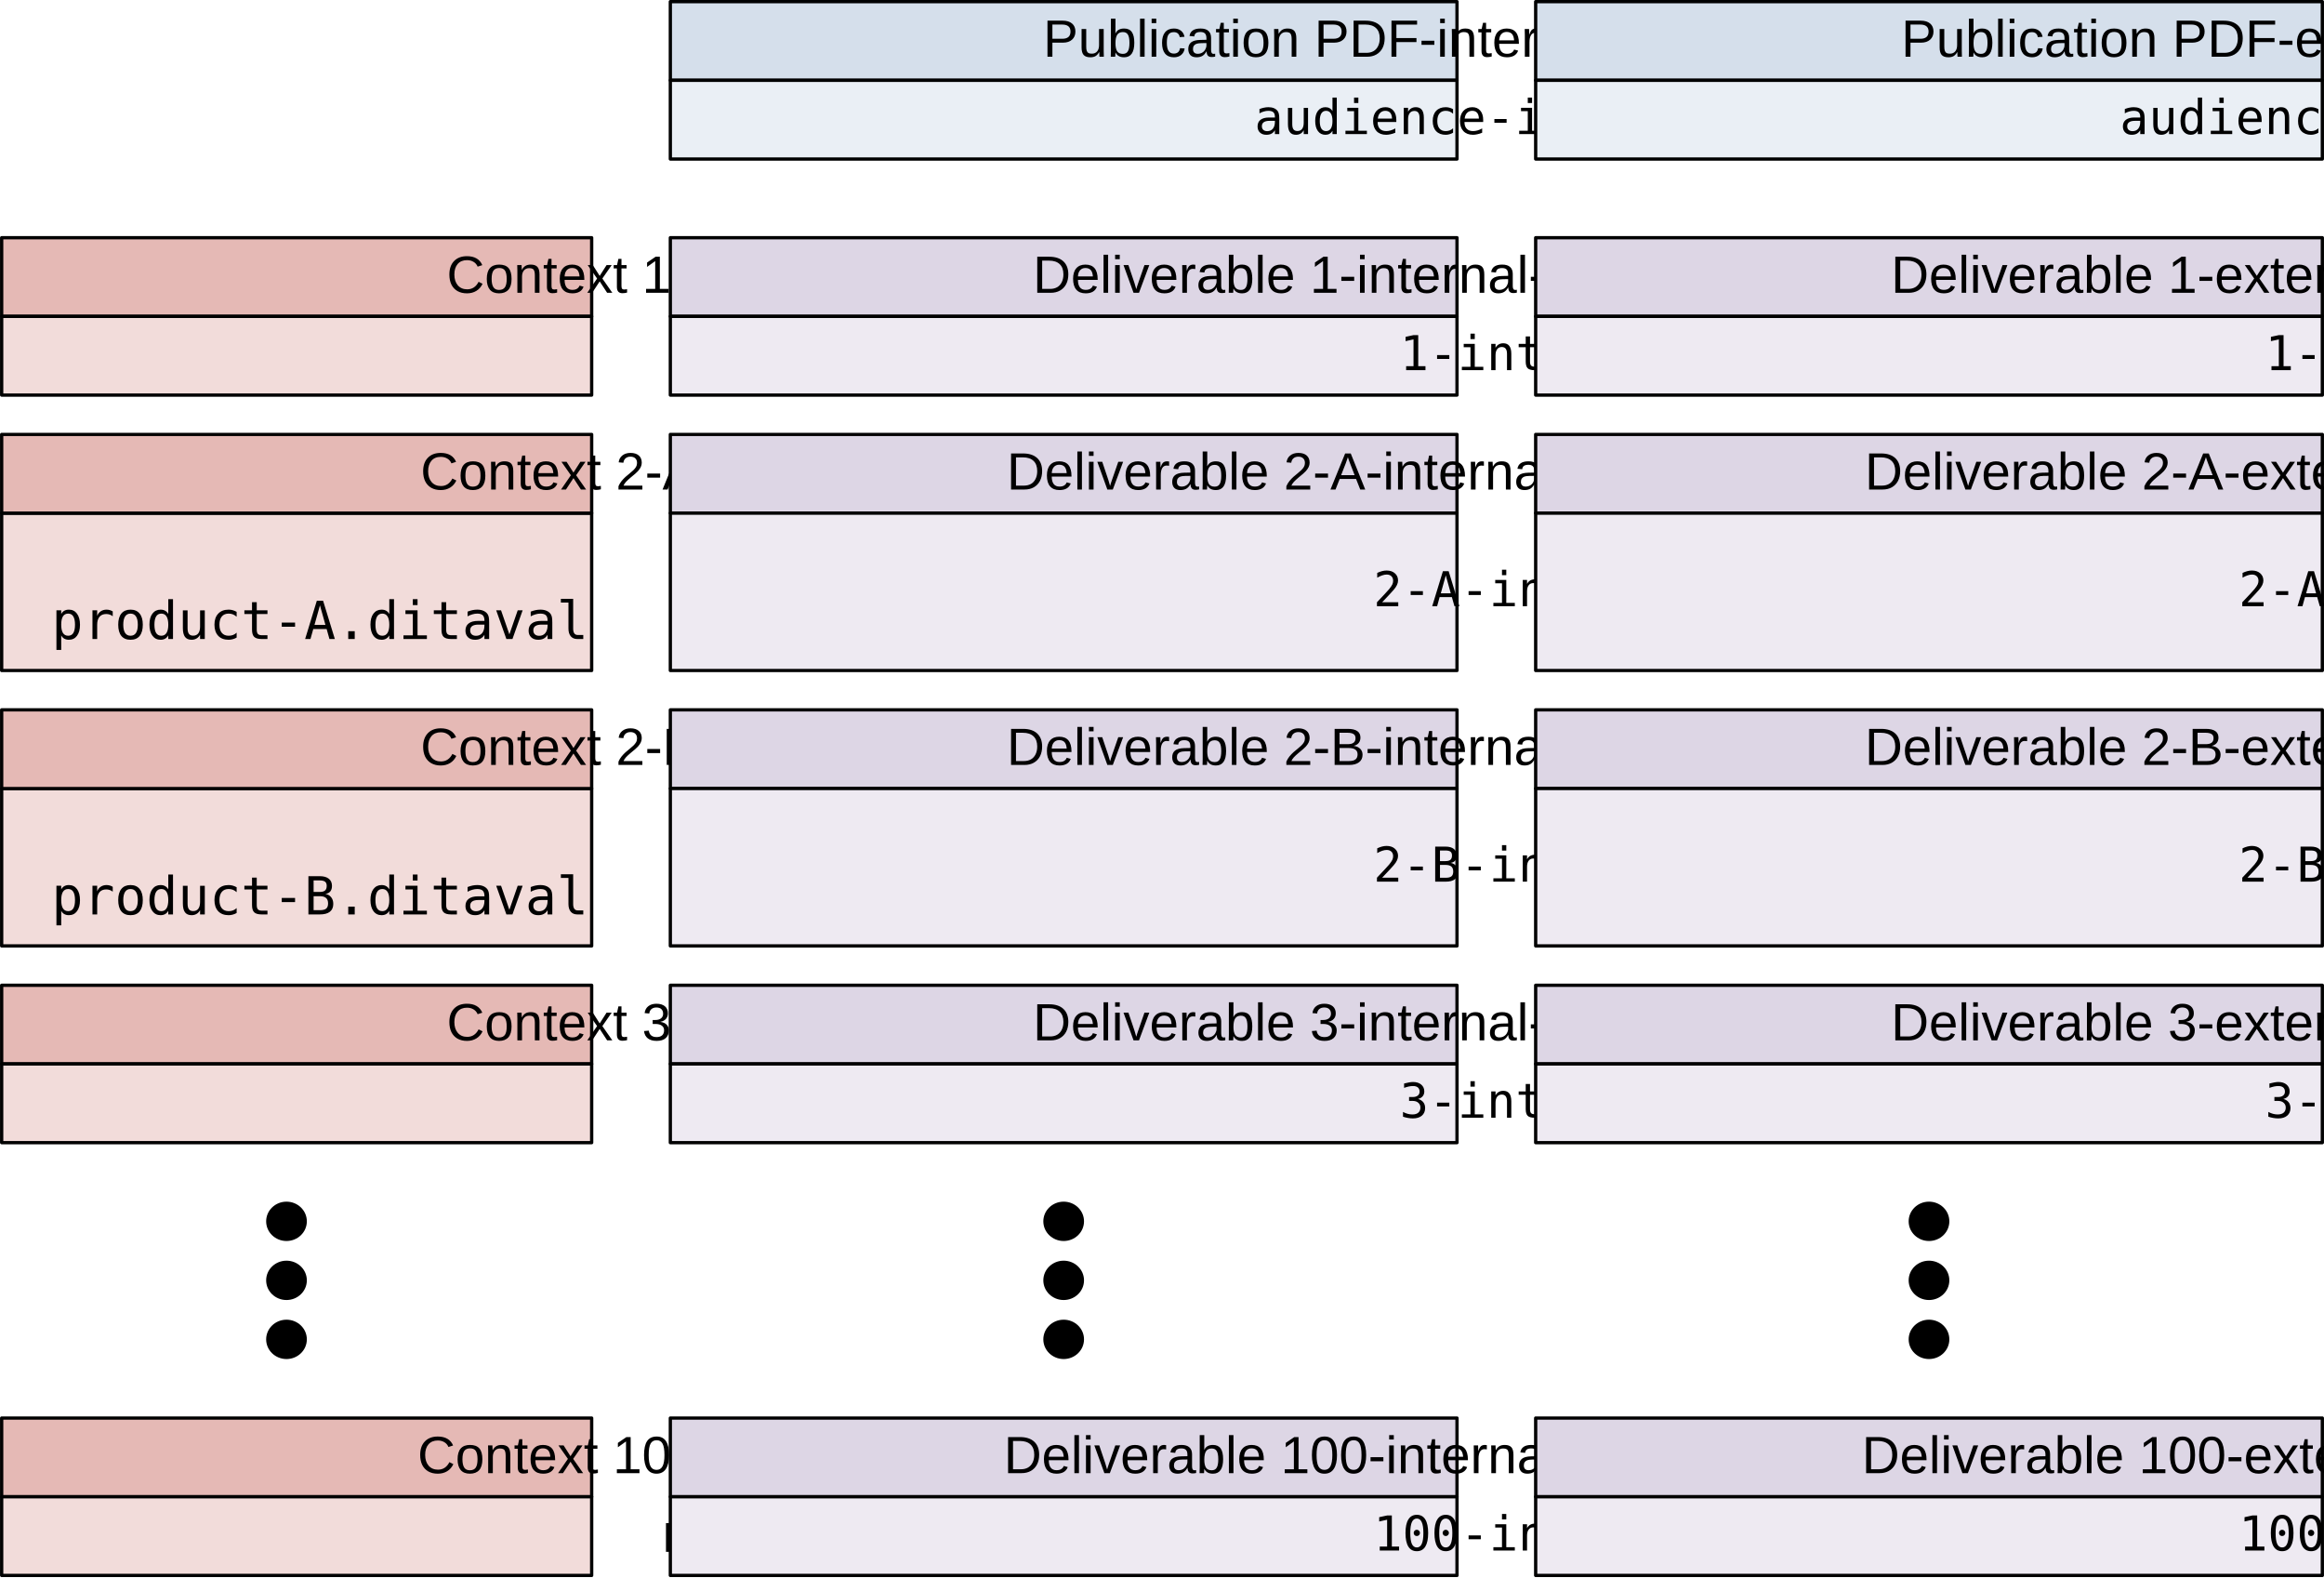
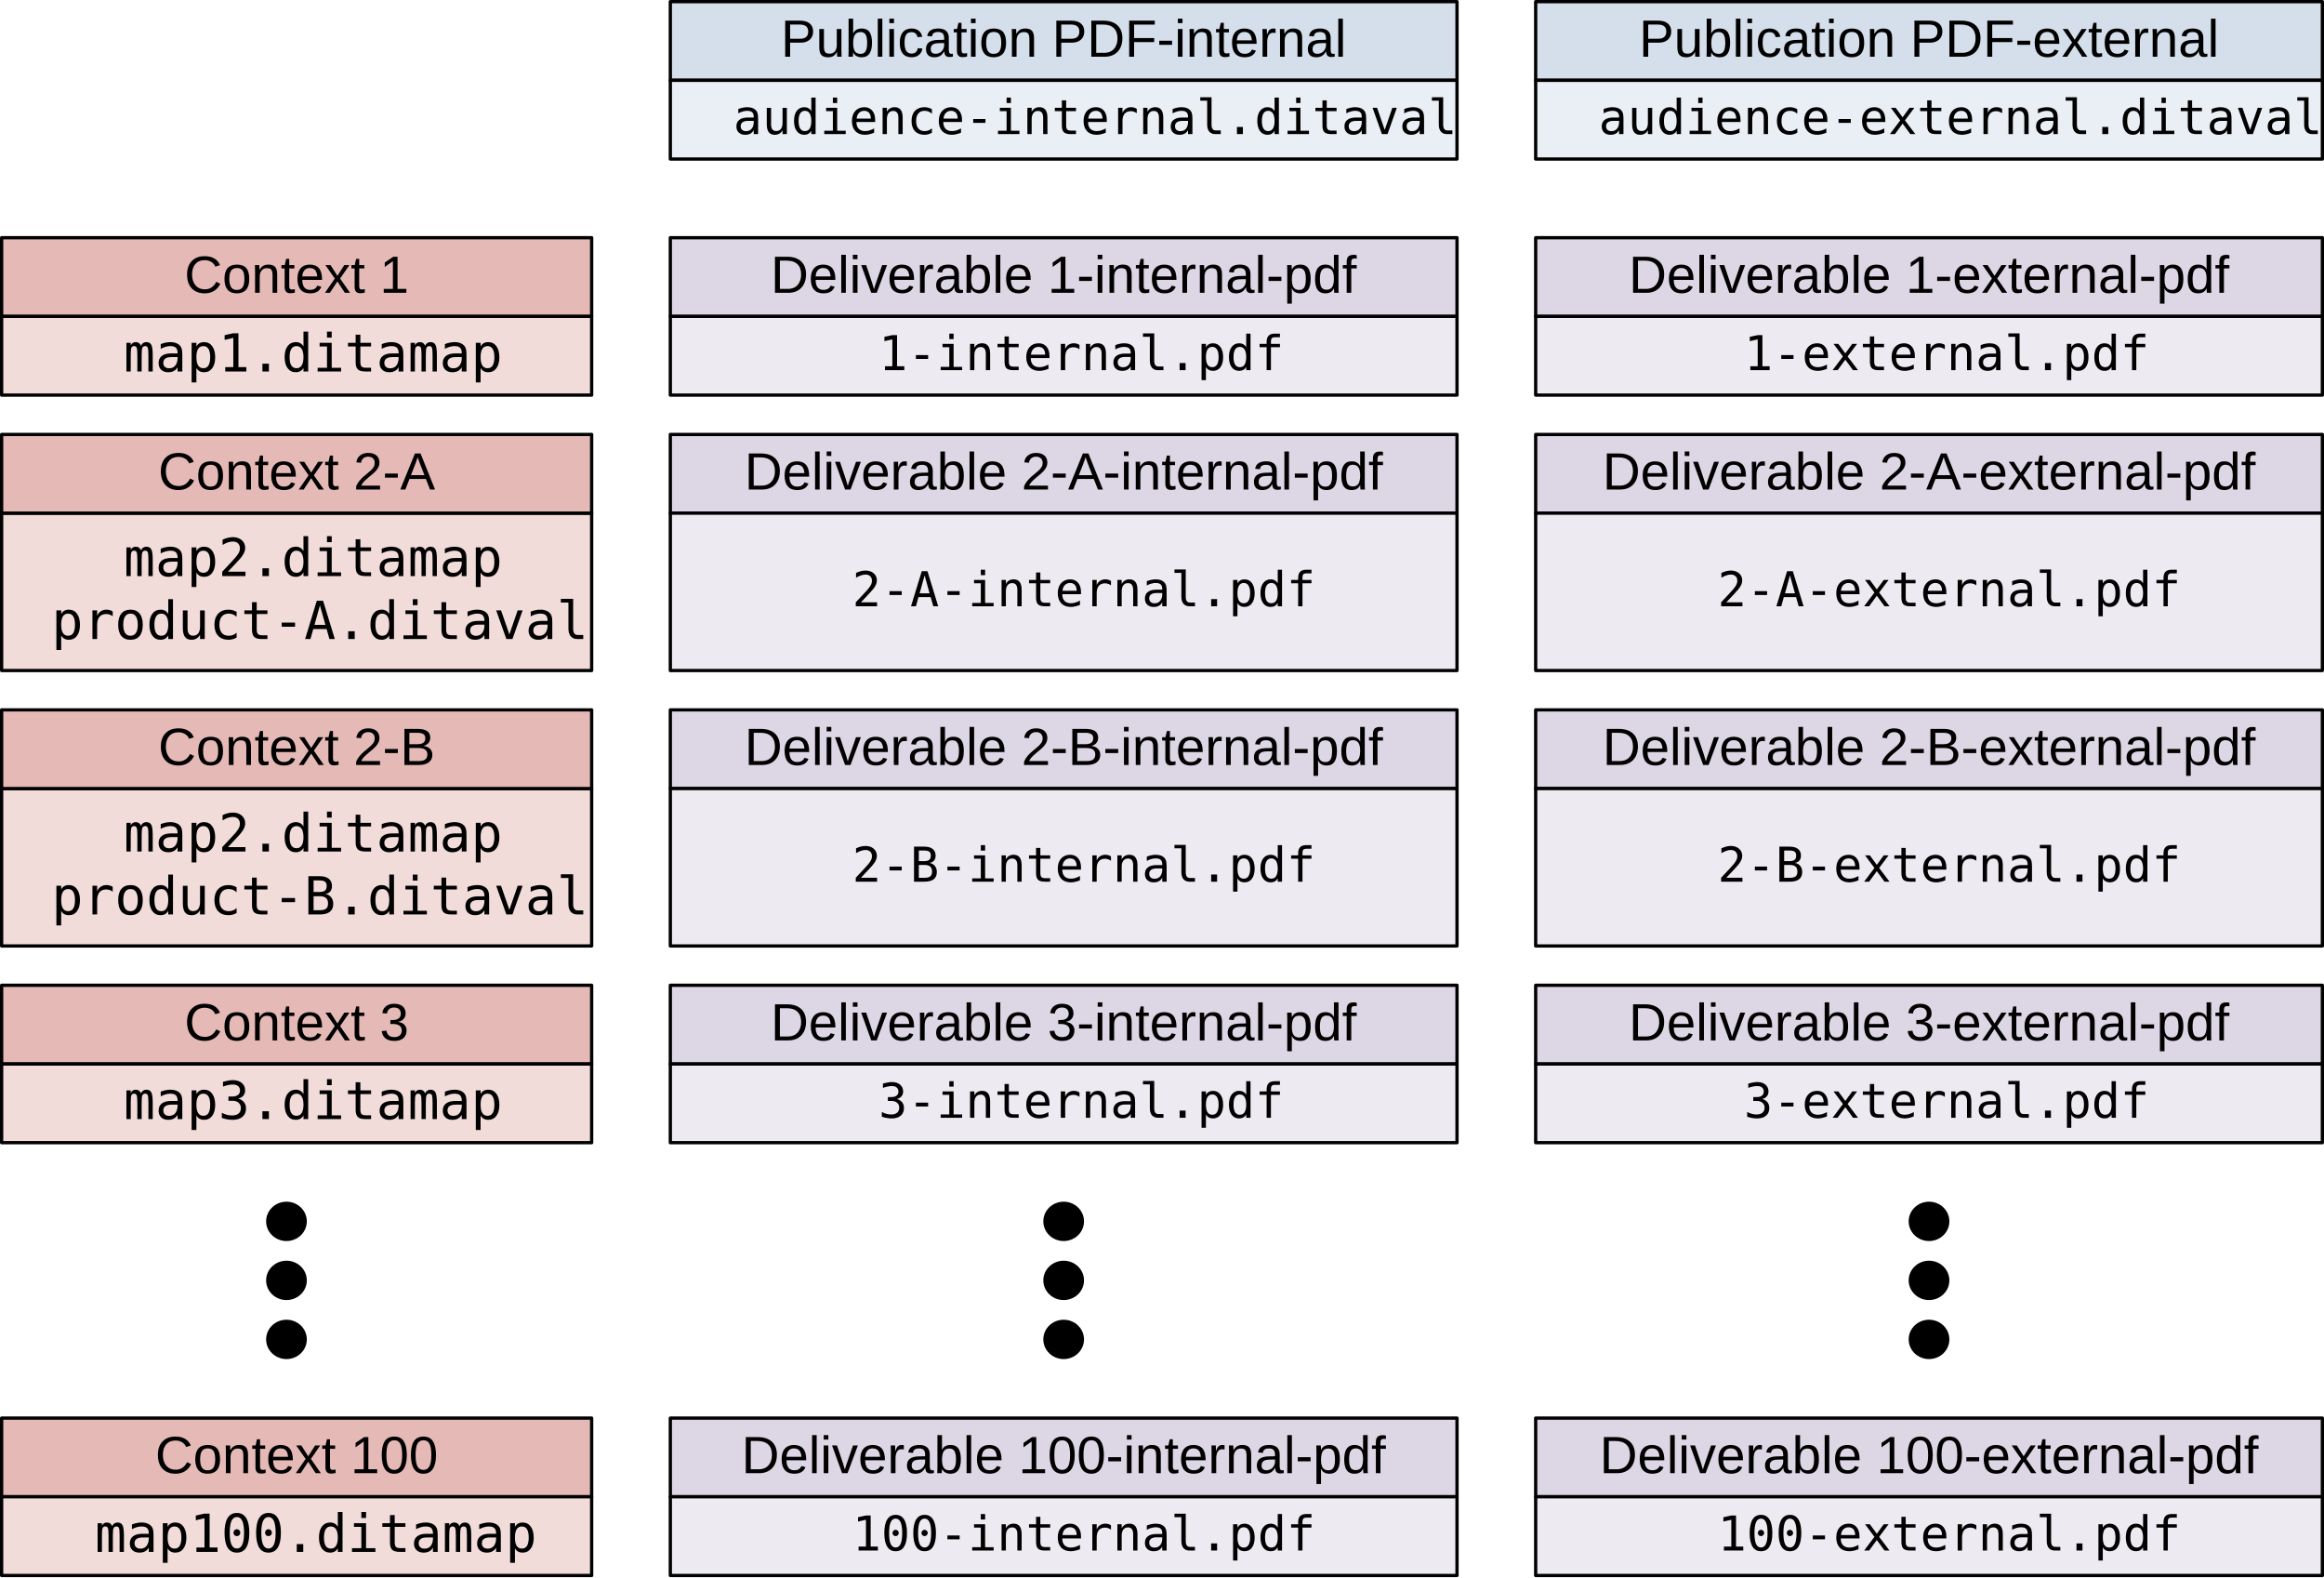
- <svg xmlns="http://www.w3.org/2000/svg" xmlns:ns1="http://schemas.microsoft.com/visio/2003/SVGExtensions/" width="7.385in" height="5.01in" viewBox="0 0 531.75 360.75" xml:space="preserve" color-interpolation-filters="sRGB" class="st12">
-   <ns1:documentProperties ns1:langID="1033" ns1:viewMarkup="false">
-     <ns1:userDefs>
-       <ns1:ud ns1:nameU="msvConvertTheme" />
-     </ns1:userDefs>
-   </ns1:documentProperties>
-   <style type="text/css">
- 	
- 		.st1 {fill:#e5b9b5;stroke:#000000;stroke-linecap:round;stroke-linejoin:round;stroke-width:0.75}
- 		.st2 {fill:#000000;font-family:Arial;font-size:1em}
- 		.st3 {fill:#f2dcda;stroke:#000000;stroke-linecap:round;stroke-linejoin:round;stroke-width:0.75}
- 		.st4 {fill:#000000;font-family:Consolas;font-size:1em}
- 		.st5 {font-size:1em}
- 		.st6 {fill:#000000;stroke:none;stroke-linecap:round;stroke-linejoin:round;stroke-width:0.75}
- 		.st7 {fill:#d5dfeb;stroke:#000000;stroke-linecap:round;stroke-linejoin:round;stroke-width:0.75}
- 		.st8 {fill:#eaeff5;stroke:#000000;stroke-linecap:round;stroke-linejoin:round;stroke-width:0.75}
- 		.st9 {fill:#000000;font-family:Consolas;font-size:0.917em}
- 		.st10 {fill:#ddd6e5;stroke:#000000;stroke-linecap:round;stroke-linejoin:round;stroke-width:0.75}
- 		.st11 {fill:#eeeaf2;stroke:#000000;stroke-linecap:round;stroke-linejoin:round;stroke-width:0.75}
- 		.st12 {fill:none;fill-rule:evenodd;font-size:12px;overflow:visible;stroke-linecap:square;stroke-miterlimit:3}
- 	
- 	</style>
-   <g ns1:mID="0" ns1:index="1" ns1:groupContext="foregroundPage">
-     <ns1:pageProperties ns1:drawingScale="1" ns1:pageScale="1" ns1:drawingUnits="19" ns1:shadowOffsetX="9" ns1:shadowOffsetY="-9" />
-     <g id="shape1-1" ns1:mID="1" ns1:groupContext="shape" transform="translate(0.375,-288.375)">
-       <ns1:textBlock ns1:margins="rect(4,4,4,4)" />
-       <ns1:textRect cx="67.5" cy="351.75" width="135.01" height="18" />
-       <rect x="0" y="342.75" width="135" height="18" class="st1" />
-       <text x="41.82" y="355.35" class="st2" ns1:langID="1033">
-         <ns1:paragraph ns1:horizAlign="1" />
-         <ns1:tabList />Context 1</text>
-     </g>
-     <g id="shape2-4" ns1:mID="2" ns1:groupContext="shape" transform="translate(0.375,-207.375)">
-       <ns1:textBlock ns1:margins="rect(4,4,4,4)" />
-       <ns1:textRect cx="67.5" cy="342.75" width="135.01" height="36" />
-       <rect x="0" y="324.75" width="135" height="36" class="st3" />
-       <text x="27.91" y="339.15" class="st4" ns1:langID="1033">
-         <ns1:paragraph ns1:horizAlign="1" />
-         <ns1:tabList />map2.ditamap<ns1:newlineChar />
-         <tspan x="11.42" dy="1.2em" class="st5">product</tspan>-A.ditaval</text>
-     </g>
-     <g id="shape4-8" ns1:mID="4" ns1:groupContext="shape" transform="translate(0.375,-243.375)">
-       <ns1:textBlock ns1:margins="rect(4,4,4,4)" />
-       <ns1:textRect cx="67.5" cy="351.75" width="135.01" height="18" />
-       <rect x="0" y="342.75" width="135" height="18" class="st1" />
-       <text x="35.82" y="355.35" class="st2" ns1:langID="1033">
-         <ns1:paragraph ns1:horizAlign="1" />
-         <ns1:tabList />Context 2-A</text>
-     </g>
-     <g id="shape7-11" ns1:mID="7" ns1:groupContext="shape" transform="translate(0.375,-270.375)">
-       <ns1:textBlock ns1:margins="rect(4,4,4,4)" />
-       <ns1:textRect cx="67.5" cy="351.75" width="135.01" height="18" />
-       <rect x="0" y="342.75" width="135" height="18" class="st3" />
-       <text x="27.91" y="355.35" class="st4" ns1:langID="1033">
-         <ns1:paragraph ns1:horizAlign="1" />
-         <ns1:tabList />map1.ditamap</text>
-     </g>
-     <g id="shape9-14" ns1:mID="9" ns1:groupContext="shape" transform="translate(0.375,-144.375)">
-       <ns1:textBlock ns1:margins="rect(4,4,4,4)" />
-       <ns1:textRect cx="67.5" cy="342.75" width="135.01" height="36" />
-       <rect x="0" y="324.75" width="135" height="36" class="st3" />
-       <text x="27.91" y="339.15" class="st4" ns1:langID="1033">
-         <ns1:paragraph ns1:horizAlign="1" />
-         <ns1:tabList />map2.ditamap<ns1:newlineChar />
-         <tspan x="11.42" dy="1.2em" class="st5">product</tspan>-B.ditaval</text>
-     </g>
-     <g id="shape10-18" ns1:mID="10" ns1:groupContext="shape" transform="translate(0.375,-180.375)">
-       <ns1:textBlock ns1:margins="rect(4,4,4,4)" />
-       <ns1:textRect cx="67.5" cy="351.75" width="135.01" height="18" />
-       <rect x="0" y="342.75" width="135" height="18" class="st1" />
-       <text x="35.82" y="355.35" class="st2" ns1:langID="1033">
-         <ns1:paragraph ns1:horizAlign="1" />
-         <ns1:tabList />Context 2-B</text>
-     </g>
-     <g id="shape11-21" ns1:mID="11" ns1:groupContext="shape" transform="translate(0.375,-117.375)">
-       <ns1:textBlock ns1:margins="rect(4,4,4,4)" />
-       <ns1:textRect cx="67.5" cy="351.75" width="135.01" height="18" />
-       <rect x="0" y="342.75" width="135" height="18" class="st1" />
-       <text x="41.82" y="355.35" class="st2" ns1:langID="1033">
-         <ns1:paragraph ns1:horizAlign="1" />
-         <ns1:tabList />Context 3</text>
-     </g>
-     <g id="shape12-24" ns1:mID="12" ns1:groupContext="shape" transform="translate(0.375,-99.375)">
-       <ns1:textBlock ns1:margins="rect(4,4,4,4)" />
-       <ns1:textRect cx="67.5" cy="351.75" width="135.01" height="18" />
-       <rect x="0" y="342.75" width="135" height="18" class="st3" />
-       <text x="27.91" y="355.35" class="st4" ns1:langID="1033">
-         <ns1:paragraph ns1:horizAlign="1" />
-         <ns1:tabList />map3.ditamap</text>
-     </g>
-     <g id="shape13-27" ns1:mID="13" ns1:groupContext="shape" transform="translate(0.375,-18.375)">
-       <ns1:textBlock ns1:margins="rect(4,4,4,4)" />
-       <ns1:textRect cx="67.5" cy="351.75" width="135.01" height="18" />
-       <rect x="0" y="342.75" width="135" height="18" class="st1" />
-       <text x="35.14" y="355.35" class="st2" ns1:langID="1033">
-         <ns1:paragraph ns1:horizAlign="1" />
-         <ns1:tabList />Context 100</text>
-     </g>
-     <g id="shape14-30" ns1:mID="14" ns1:groupContext="shape" transform="translate(0.375,-0.375)">
-       <ns1:textBlock ns1:margins="rect(4,4,4,4)" />
-       <ns1:textRect cx="67.5" cy="351.75" width="135.01" height="18" />
-       <rect x="0" y="342.75" width="135" height="18" class="st3" />
-       <text x="21.32" y="355.35" class="st4" ns1:langID="1033">
-         <ns1:paragraph ns1:horizAlign="1" />
-         <ns1:tabList />map100.ditamap</text>
-     </g>
-     <g id="shape15-33" ns1:mID="15" ns1:groupContext="shape" transform="translate(60.8922,-76.875)">
-       <ellipse cx="4.655" cy="356.25" rx="4.655" ry="4.5" class="st6" />
-     </g>
-     <g id="shape16-35" ns1:mID="16" ns1:groupContext="shape" transform="translate(60.8922,-63.375)">
-       <ellipse cx="4.655" cy="356.25" rx="4.655" ry="4.5" class="st6" />
-     </g>
-     <g id="shape17-37" ns1:mID="17" ns1:groupContext="shape" transform="translate(60.8922,-49.875)">
-       <ellipse cx="4.655" cy="356.25" rx="4.655" ry="4.5" class="st6" />
-     </g>
-     <g id="shape18-39" ns1:mID="18" ns1:groupContext="shape" transform="translate(153.375,-342.375)">
-       <ns1:textBlock ns1:margins="rect(4,4,4,4)" />
-       <ns1:textRect cx="90" cy="351.75" width="180.01" height="18" />
-       <rect x="0" y="342.75" width="180" height="18" class="st7" />
-       <text x="25.3" y="355.35" class="st2" ns1:langID="1033">
-         <ns1:paragraph ns1:horizAlign="1" />
-         <ns1:tabList />Publication PDF-internal</text>
-     </g>
-     <g id="shape19-42" ns1:mID="19" ns1:groupContext="shape" transform="translate(153.375,-324.375)">
-       <ns1:textBlock ns1:margins="rect(4,4,4,4)" />
-       <ns1:textRect cx="90" cy="351.75" width="180.01" height="18" />
-       <rect x="0" y="342.75" width="180" height="18" class="st8" />
-       <text x="14.4" y="355.05" class="st9" ns1:langID="1033">
-         <ns1:paragraph ns1:horizAlign="1" />
-         <ns1:tabList />audience-internal.ditaval</text>
-     </g>
-     <g id="shape20-45" ns1:mID="20" ns1:groupContext="shape" transform="translate(351.375,-342.375)">
-       <ns1:textBlock ns1:margins="rect(4,4,4,4)" />
-       <ns1:textRect cx="90" cy="351.75" width="180.01" height="18" />
-       <rect x="0" y="342.75" width="180" height="18" class="st7" />
-       <text x="23.64" y="355.35" class="st2" ns1:langID="1033">
-         <ns1:paragraph ns1:horizAlign="1" />
-         <ns1:tabList />Publication PDF-external</text>
-     </g>
-     <g id="shape21-48" ns1:mID="21" ns1:groupContext="shape" transform="translate(351.375,-324.375)">
-       <ns1:textBlock ns1:margins="rect(4,4,4,4)" />
-       <ns1:textRect cx="90" cy="351.75" width="180.01" height="18" />
-       <rect x="0" y="342.75" width="180" height="18" class="st8" />
-       <text x="14.4" y="355.05" class="st9" ns1:langID="1033">
-         <ns1:paragraph ns1:horizAlign="1" />
-         <ns1:tabList />audience-external.ditaval</text>
-     </g>
-     <g id="shape23-51" ns1:mID="23" ns1:groupContext="shape" transform="translate(153.375,-288.375)">
-       <ns1:textBlock ns1:margins="rect(4,4,4,4)" />
-       <ns1:textRect cx="90" cy="351.75" width="180.01" height="18" />
-       <rect x="0" y="342.75" width="180" height="18" class="st10" />
-       <text x="22.96" y="355.35" class="st2" ns1:langID="1033">
-         <ns1:paragraph ns1:horizAlign="1" />
-         <ns1:tabList />Deliverable 1-internal-pdf</text>
-     </g>
-     <g id="shape24-54" ns1:mID="24" ns1:groupContext="shape" transform="translate(153.375,-270.375)">
-       <ns1:textBlock ns1:margins="rect(4,4,4,4)" />
-       <ns1:textRect cx="90" cy="351.75" width="180.01" height="18" />
-       <rect x="0" y="342.75" width="180" height="18" class="st11" />
-       <text x="47.66" y="355.05" class="st9" ns1:langID="1033">
-         <ns1:paragraph ns1:horizAlign="1" />
-         <ns1:tabList />1-internal.pdf</text>
-     </g>
-     <g id="shape25-57" ns1:mID="25" ns1:groupContext="shape" transform="translate(351.375,-288.375)">
-       <ns1:textBlock ns1:margins="rect(4,4,4,4)" />
-       <ns1:textRect cx="90" cy="351.75" width="180.01" height="18" />
-       <rect x="0" y="342.75" width="180" height="18" class="st10" />
-       <text x="21.3" y="355.35" class="st2" ns1:langID="1033">
-         <ns1:paragraph ns1:horizAlign="1" />
-         <ns1:tabList />Deliverable 1-external-pdf</text>
-     </g>
-     <g id="shape26-60" ns1:mID="26" ns1:groupContext="shape" transform="translate(351.375,-270.375)">
-       <ns1:textBlock ns1:margins="rect(4,4,4,4)" />
-       <ns1:textRect cx="90" cy="351.75" width="180.01" height="18" />
-       <rect x="0" y="342.75" width="180" height="18" class="st11" />
-       <text x="47.66" y="355.05" class="st9" ns1:langID="1033">
-         <ns1:paragraph ns1:horizAlign="1" />
-         <ns1:tabList />1-external.pdf</text>
-     </g>
-     <g id="shape31-63" ns1:mID="31" ns1:groupContext="shape" transform="translate(153.375,-243.375)">
-       <ns1:textBlock ns1:margins="rect(4,4,4,4)" />
-       <ns1:textRect cx="90" cy="351.75" width="180.01" height="18" />
-       <rect x="0" y="342.75" width="180" height="18" class="st10" />
-       <text x="16.97" y="355.35" class="st2" ns1:langID="1033">
-         <ns1:paragraph ns1:horizAlign="1" />
-         <ns1:tabList />Deliverable 2-A-internal-pdf</text>
-     </g>
-     <g id="shape32-66" ns1:mID="32" ns1:groupContext="shape" transform="translate(153.375,-207.375)">
-       <ns1:textBlock ns1:margins="rect(4,4,4,4)" />
-       <ns1:textRect cx="90" cy="342.75" width="180.01" height="36" />
-       <rect x="0" y="324.75" width="180" height="36" class="st11" />
-       <text x="41.62" y="346.05" class="st9" ns1:langID="1033">
-         <ns1:paragraph ns1:horizAlign="1" />
-         <ns1:tabList />2-A-internal.pdf</text>
-     </g>
-     <g id="shape33-69" ns1:mID="33" ns1:groupContext="shape" transform="translate(351.375,-243.375)">
-       <ns1:textBlock ns1:margins="rect(4,4,4,4)" />
-       <ns1:textRect cx="90" cy="351.75" width="180.01" height="18" />
-       <rect x="0" y="342.75" width="180" height="18" class="st10" />
-       <text x="15.3" y="355.35" class="st2" ns1:langID="1033">
-         <ns1:paragraph ns1:horizAlign="1" />
-         <ns1:tabList />Deliverable 2-A-external-pdf</text>
-     </g>
-     <g id="shape34-72" ns1:mID="34" ns1:groupContext="shape" transform="translate(351.375,-207.375)">
-       <ns1:textBlock ns1:margins="rect(4,4,4,4)" />
-       <ns1:textRect cx="90" cy="342.75" width="180.01" height="36" />
-       <rect x="0" y="324.75" width="180" height="36" class="st11" />
-       <text x="41.62" y="346.05" class="st9" ns1:langID="1033">
-         <ns1:paragraph ns1:horizAlign="1" />
-         <ns1:tabList />2-A-external.pdf</text>
-     </g>
-     <g id="shape35-75" ns1:mID="35" ns1:groupContext="shape" transform="translate(153.375,-180.375)">
-       <ns1:textBlock ns1:margins="rect(4,4,4,4)" />
-       <ns1:textRect cx="90" cy="351.75" width="180.01" height="18" />
-       <rect x="0" y="342.75" width="180" height="18" class="st10" />
-       <text x="16.97" y="355.35" class="st2" ns1:langID="1033">
-         <ns1:paragraph ns1:horizAlign="1" />
-         <ns1:tabList />Deliverable 2-B-internal-pdf</text>
-     </g>
-     <g id="shape36-78" ns1:mID="36" ns1:groupContext="shape" transform="translate(153.375,-144.375)">
-       <ns1:textBlock ns1:margins="rect(4,4,4,4)" />
-       <ns1:textRect cx="90" cy="342.75" width="180.01" height="36" />
-       <rect x="0" y="324.75" width="180" height="36" class="st11" />
-       <text x="41.62" y="346.05" class="st9" ns1:langID="1033">
-         <ns1:paragraph ns1:horizAlign="1" />
-         <ns1:tabList />2-B-internal.pdf</text>
-     </g>
-     <g id="shape37-81" ns1:mID="37" ns1:groupContext="shape" transform="translate(351.375,-180.375)">
-       <ns1:textBlock ns1:margins="rect(4,4,4,4)" />
-       <ns1:textRect cx="90" cy="351.75" width="180.01" height="18" />
-       <rect x="0" y="342.75" width="180" height="18" class="st10" />
-       <text x="15.3" y="355.35" class="st2" ns1:langID="1033">
-         <ns1:paragraph ns1:horizAlign="1" />
-         <ns1:tabList />Deliverable 2-B-external-pdf</text>
-     </g>
-     <g id="shape38-84" ns1:mID="38" ns1:groupContext="shape" transform="translate(351.375,-144.375)">
-       <ns1:textBlock ns1:margins="rect(4,4,4,4)" />
-       <ns1:textRect cx="90" cy="342.75" width="180.01" height="36" />
-       <rect x="0" y="324.75" width="180" height="36" class="st11" />
-       <text x="41.62" y="346.05" class="st9" ns1:langID="1033">
-         <ns1:paragraph ns1:horizAlign="1" />
-         <ns1:tabList />2-B-external.pdf</text>
-     </g>
-     <g id="shape39-87" ns1:mID="39" ns1:groupContext="shape" transform="translate(153.375,-117.375)">
-       <ns1:textBlock ns1:margins="rect(4,4,4,4)" />
-       <ns1:textRect cx="90" cy="351.75" width="180.01" height="18" />
-       <rect x="0" y="342.75" width="180" height="18" class="st10" />
-       <text x="22.96" y="355.35" class="st2" ns1:langID="1033">
-         <ns1:paragraph ns1:horizAlign="1" />
-         <ns1:tabList />Deliverable 3-internal-pdf</text>
-     </g>
-     <g id="shape40-90" ns1:mID="40" ns1:groupContext="shape" transform="translate(153.375,-99.375)">
-       <ns1:textBlock ns1:margins="rect(4,4,4,4)" />
-       <ns1:textRect cx="90" cy="351.75" width="180.01" height="18" />
-       <rect x="0" y="342.75" width="180" height="18" class="st11" />
-       <text x="47.66" y="355.05" class="st9" ns1:langID="1033">
-         <ns1:paragraph ns1:horizAlign="1" />
-         <ns1:tabList />3-internal.pdf</text>
-     </g>
-     <g id="shape41-93" ns1:mID="41" ns1:groupContext="shape" transform="translate(351.375,-117.375)">
-       <ns1:textBlock ns1:margins="rect(4,4,4,4)" />
-       <ns1:textRect cx="90" cy="351.75" width="180.01" height="18" />
-       <rect x="0" y="342.75" width="180" height="18" class="st10" />
-       <text x="21.3" y="355.35" class="st2" ns1:langID="1033">
-         <ns1:paragraph ns1:horizAlign="1" />
-         <ns1:tabList />Deliverable 3-external-pdf</text>
-     </g>
-     <g id="shape42-96" ns1:mID="42" ns1:groupContext="shape" transform="translate(351.375,-99.375)">
-       <ns1:textBlock ns1:margins="rect(4,4,4,4)" />
-       <ns1:textRect cx="90" cy="351.75" width="180.01" height="18" />
-       <rect x="0" y="342.75" width="180" height="18" class="st11" />
-       <text x="47.66" y="355.05" class="st9" ns1:langID="1033">
-         <ns1:paragraph ns1:horizAlign="1" />
-         <ns1:tabList />3-external.pdf</text>
-     </g>
-     <g id="shape43-99" ns1:mID="43" ns1:groupContext="shape" transform="translate(153.375,-18.375)">
-       <ns1:textBlock ns1:margins="rect(4,4,4,4)" />
-       <ns1:textRect cx="90" cy="351.75" width="180.01" height="18" />
-       <rect x="0" y="342.75" width="180" height="18" class="st10" />
-       <text x="16.29" y="355.35" class="st2" ns1:langID="1033">
-         <ns1:paragraph ns1:horizAlign="1" />
-         <ns1:tabList />Deliverable 100-internal-pdf</text>
-     </g>
-     <g id="shape44-102" ns1:mID="44" ns1:groupContext="shape" transform="translate(153.375,-0.375)">
-       <ns1:textBlock ns1:margins="rect(4,4,4,4)" />
-       <ns1:textRect cx="90" cy="351.75" width="180.01" height="18" />
-       <rect x="0" y="342.75" width="180" height="18" class="st11" />
-       <text x="41.62" y="355.05" class="st9" ns1:langID="1033">
-         <ns1:paragraph ns1:horizAlign="1" />
-         <ns1:tabList />100-internal.pdf</text>
-     </g>
-     <g id="shape45-105" ns1:mID="45" ns1:groupContext="shape" transform="translate(351.375,-18.375)">
-       <ns1:textBlock ns1:margins="rect(4,4,4,4)" />
-       <ns1:textRect cx="90" cy="351.75" width="180.01" height="18" />
-       <rect x="0" y="342.75" width="180" height="18" class="st10" />
-       <text x="14.62" y="355.35" class="st2" ns1:langID="1033">
-         <ns1:paragraph ns1:horizAlign="1" />
-         <ns1:tabList />Deliverable 100-external-pdf</text>
-     </g>
-     <g id="shape46-108" ns1:mID="46" ns1:groupContext="shape" transform="translate(351.375,-0.375)">
-       <ns1:textBlock ns1:margins="rect(4,4,4,4)" />
-       <ns1:textRect cx="90" cy="351.75" width="180.01" height="18" />
-       <rect x="0" y="342.75" width="180" height="18" class="st11" />
-       <text x="41.62" y="355.05" class="st9" ns1:langID="1033">
-         <ns1:paragraph ns1:horizAlign="1" />
-         <ns1:tabList />100-external.pdf</text>
-     </g>
-     <g id="shape47-111" ns1:mID="47" ns1:groupContext="shape" transform="translate(238.72,-76.875)">
-       <ellipse cx="4.655" cy="356.25" rx="4.655" ry="4.5" class="st6" />
-     </g>
-     <g id="shape48-113" ns1:mID="48" ns1:groupContext="shape" transform="translate(238.72,-63.375)">
-       <ellipse cx="4.655" cy="356.25" rx="4.655" ry="4.5" class="st6" />
-     </g>
-     <g id="shape49-115" ns1:mID="49" ns1:groupContext="shape" transform="translate(238.72,-49.875)">
-       <ellipse cx="4.655" cy="356.25" rx="4.655" ry="4.5" class="st6" />
-     </g>
-     <g id="shape50-117" ns1:mID="50" ns1:groupContext="shape" transform="translate(436.72,-76.875)">
-       <ellipse cx="4.655" cy="356.25" rx="4.655" ry="4.5" class="st6" />
-     </g>
-     <g id="shape51-119" ns1:mID="51" ns1:groupContext="shape" transform="translate(436.72,-63.375)">
-       <ellipse cx="4.655" cy="356.25" rx="4.655" ry="4.5" class="st6" />
-     </g>
-     <g id="shape52-121" ns1:mID="52" ns1:groupContext="shape" transform="translate(436.72,-49.875)">
-       <ellipse cx="4.655" cy="356.25" rx="4.655" ry="4.5" class="st6" />
-     </g>
+ <svg xmlns="http://www.w3.org/2000/svg" xml:space="preserve" width="709" height="481" color-interpolation-filters="sRGB" style="fill:none;fill-rule:evenodd;font-size:12px;overflow:visible;stroke-linecap:square;stroke-miterlimit:3" viewBox="0 0 531.75 360.75">
+   <style>.st1{fill:#e5b9b5;stroke:#000;stroke-linecap:round;stroke-linejoin:round;stroke-width:.75}.st2{fill:#000;font-family:Arial;font-size:1em}.st3{fill:#f2dcda;stroke:#000;stroke-linecap:round;stroke-linejoin:round;stroke-width:.75}.st4{fill:#000;font-family:Consolas;font-size:1em}.st5{font-size:1em}.st6,.st7,.st8{fill:#000;stroke:none;stroke-linecap:round;stroke-linejoin:round;stroke-width:.75}.st7,.st8{fill:#d5dfeb;stroke:#000}.st8{fill:#eaeff5}.st9{fill:#000;font-family:Consolas;font-size:.917em}.st10,.st11{fill:#ddd6e5;stroke:#000;stroke-linecap:round;stroke-linejoin:round;stroke-width:.75}.st11{fill:#eeeaf2}</style>
+   <g id="shape1-1" transform="translate(.375 -288.375)">
+     <path d="M0 342.75h135v18H0z" class="st1" />
+     <text x="41.82" y="355.35" class="st2">Context 1</text>
+   </g>
+   <g id="shape2-4" transform="translate(.375 -207.375)">
+     <path d="M0 324.75h135v36H0z" class="st3" />
+     <text x="27.91" y="339.15" class="st4">map2.ditamap<tspan x="11.42" class="st5" dy="1.2em">product</tspan>-A.ditaval</text>
+   </g>
+   <g id="shape4-8" transform="translate(.375 -243.375)">
+     <path d="M0 342.75h135v18H0z" class="st1" />
+     <text x="35.82" y="355.35" class="st2">Context 2-A</text>
+   </g>
+   <g id="shape7-11" transform="translate(.375 -270.375)">
+     <path d="M0 342.75h135v18H0z" class="st3" />
+     <text x="27.91" y="355.35" class="st4">map1.ditamap</text>
+   </g>
+   <g id="shape9-14" transform="translate(.375 -144.375)">
+     <path d="M0 324.75h135v36H0z" class="st3" />
+     <text x="27.91" y="339.15" class="st4">map2.ditamap<tspan x="11.42" class="st5" dy="1.2em">product</tspan>-B.ditaval</text>
+   </g>
+   <g id="shape10-18" transform="translate(.375 -180.375)">
+     <path d="M0 342.75h135v18H0z" class="st1" />
+     <text x="35.82" y="355.35" class="st2">Context 2-B</text>
+   </g>
+   <g id="shape11-21" transform="translate(.375 -117.375)">
+     <path d="M0 342.75h135v18H0z" class="st1" />
+     <text x="41.82" y="355.35" class="st2">Context 3</text>
+   </g>
+   <g id="shape12-24" transform="translate(.375 -99.375)">
+     <path d="M0 342.75h135v18H0z" class="st3" />
+     <text x="27.91" y="355.35" class="st4">map3.ditamap</text>
+   </g>
+   <g id="shape13-27" transform="translate(.375 -18.375)">
+     <path d="M0 342.75h135v18H0z" class="st1" />
+     <text x="35.14" y="355.35" class="st2">Context 100</text>
+   </g>
+   <g id="shape14-30" transform="translate(.375 -.375)">
+     <path d="M0 342.75h135v18H0z" class="st3" />
+     <text x="21.32" y="355.35" class="st4">map100.ditamap</text>
+   </g>
+   <g id="shape15-33" transform="translate(60.892 -76.875)">
+     <ellipse cx="4.655" cy="356.25" class="st6" rx="4.655" ry="4.5" />
+   </g>
+   <g id="shape16-35" transform="translate(60.892 -63.375)">
+     <ellipse cx="4.655" cy="356.25" class="st6" rx="4.655" ry="4.5" />
+   </g>
+   <g id="shape17-37" transform="translate(60.892 -49.875)">
+     <ellipse cx="4.655" cy="356.25" class="st6" rx="4.655" ry="4.5" />
+   </g>
+   <g id="shape18-39" transform="translate(153.375 -342.375)">
+     <path d="M0 342.75h180v18H0z" class="st7" />
+     <text x="25.3" y="355.35" class="st2">Publication PDF-internal</text>
+   </g>
+   <g id="shape19-42" transform="translate(153.375 -324.375)">
+     <path d="M0 342.75h180v18H0z" class="st8" />
+     <text x="14.4" y="355.05" class="st9">audience-internal.ditaval</text>
+   </g>
+   <g id="shape20-45" transform="translate(351.375 -342.375)">
+     <path d="M0 342.75h180v18H0z" class="st7" />
+     <text x="23.64" y="355.35" class="st2">Publication PDF-external</text>
+   </g>
+   <g id="shape21-48" transform="translate(351.375 -324.375)">
+     <path d="M0 342.75h180v18H0z" class="st8" />
+     <text x="14.4" y="355.05" class="st9">audience-external.ditaval</text>
+   </g>
+   <g id="shape23-51" transform="translate(153.375 -288.375)">
+     <path d="M0 342.75h180v18H0z" class="st10" />
+     <text x="22.96" y="355.35" class="st2">Deliverable 1-internal-pdf</text>
+   </g>
+   <g id="shape24-54" transform="translate(153.375 -270.375)">
+     <path d="M0 342.75h180v18H0z" class="st11" />
+     <text x="47.66" y="355.05" class="st9">1-internal.pdf</text>
+   </g>
+   <g id="shape25-57" transform="translate(351.375 -288.375)">
+     <path d="M0 342.75h180v18H0z" class="st10" />
+     <text x="21.3" y="355.35" class="st2">Deliverable 1-external-pdf</text>
+   </g>
+   <g id="shape26-60" transform="translate(351.375 -270.375)">
+     <path d="M0 342.75h180v18H0z" class="st11" />
+     <text x="47.66" y="355.05" class="st9">1-external.pdf</text>
+   </g>
+   <g id="shape31-63" transform="translate(153.375 -243.375)">
+     <path d="M0 342.75h180v18H0z" class="st10" />
+     <text x="16.97" y="355.35" class="st2">Deliverable 2-A-internal-pdf</text>
+   </g>
+   <g id="shape32-66" transform="translate(153.375 -207.375)">
+     <path d="M0 324.75h180v36H0z" class="st11" />
+     <text x="41.62" y="346.05" class="st9">2-A-internal.pdf</text>
+   </g>
+   <g id="shape33-69" transform="translate(351.375 -243.375)">
+     <path d="M0 342.75h180v18H0z" class="st10" />
+     <text x="15.3" y="355.35" class="st2">Deliverable 2-A-external-pdf</text>
+   </g>
+   <g id="shape34-72" transform="translate(351.375 -207.375)">
+     <path d="M0 324.75h180v36H0z" class="st11" />
+     <text x="41.62" y="346.05" class="st9">2-A-external.pdf</text>
+   </g>
+   <g id="shape35-75" transform="translate(153.375 -180.375)">
+     <path d="M0 342.75h180v18H0z" class="st10" />
+     <text x="16.97" y="355.35" class="st2">Deliverable 2-B-internal-pdf</text>
+   </g>
+   <g id="shape36-78" transform="translate(153.375 -144.375)">
+     <path d="M0 324.75h180v36H0z" class="st11" />
+     <text x="41.62" y="346.05" class="st9">2-B-internal.pdf</text>
+   </g>
+   <g id="shape37-81" transform="translate(351.375 -180.375)">
+     <path d="M0 342.75h180v18H0z" class="st10" />
+     <text x="15.3" y="355.35" class="st2">Deliverable 2-B-external-pdf</text>
+   </g>
+   <g id="shape38-84" transform="translate(351.375 -144.375)">
+     <path d="M0 324.75h180v36H0z" class="st11" />
+     <text x="41.62" y="346.05" class="st9">2-B-external.pdf</text>
+   </g>
+   <g id="shape39-87" transform="translate(153.375 -117.375)">
+     <path d="M0 342.75h180v18H0z" class="st10" />
+     <text x="22.96" y="355.35" class="st2">Deliverable 3-internal-pdf</text>
+   </g>
+   <g id="shape40-90" transform="translate(153.375 -99.375)">
+     <path d="M0 342.75h180v18H0z" class="st11" />
+     <text x="47.66" y="355.05" class="st9">3-internal.pdf</text>
+   </g>
+   <g id="shape41-93" transform="translate(351.375 -117.375)">
+     <path d="M0 342.75h180v18H0z" class="st10" />
+     <text x="21.3" y="355.35" class="st2">Deliverable 3-external-pdf</text>
+   </g>
+   <g id="shape42-96" transform="translate(351.375 -99.375)">
+     <path d="M0 342.75h180v18H0z" class="st11" />
+     <text x="47.66" y="355.05" class="st9">3-external.pdf</text>
+   </g>
+   <g id="shape43-99" transform="translate(153.375 -18.375)">
+     <path d="M0 342.75h180v18H0z" class="st10" />
+     <text x="16.29" y="355.35" class="st2">Deliverable 100-internal-pdf</text>
+   </g>
+   <g id="shape44-102" transform="translate(153.375 -.375)">
+     <path d="M0 342.75h180v18H0z" class="st11" />
+     <text x="41.62" y="355.05" class="st9">100-internal.pdf</text>
+   </g>
+   <g id="shape45-105" transform="translate(351.375 -18.375)">
+     <path d="M0 342.75h180v18H0z" class="st10" />
+     <text x="14.62" y="355.35" class="st2">Deliverable 100-external-pdf</text>
+   </g>
+   <g id="shape46-108" transform="translate(351.375 -.375)">
+     <path d="M0 342.75h180v18H0z" class="st11" />
+     <text x="41.62" y="355.05" class="st9">100-external.pdf</text>
+   </g>
+   <g id="shape47-111" transform="translate(238.72 -76.875)">
+     <ellipse cx="4.655" cy="356.25" class="st6" rx="4.655" ry="4.5" />
+   </g>
+   <g id="shape48-113" transform="translate(238.72 -63.375)">
+     <ellipse cx="4.655" cy="356.25" class="st6" rx="4.655" ry="4.5" />
+   </g>
+   <g id="shape49-115" transform="translate(238.72 -49.875)">
+     <ellipse cx="4.655" cy="356.25" class="st6" rx="4.655" ry="4.5" />
+   </g>
+   <g id="shape50-117" transform="translate(436.72 -76.875)">
+     <ellipse cx="4.655" cy="356.25" class="st6" rx="4.655" ry="4.5" />
+   </g>
+   <g id="shape51-119" transform="translate(436.72 -63.375)">
+     <ellipse cx="4.655" cy="356.25" class="st6" rx="4.655" ry="4.5" />
+   </g>
+   <g id="shape52-121" transform="translate(436.72 -49.875)">
+     <ellipse cx="4.655" cy="356.25" class="st6" rx="4.655" ry="4.5" />
  </g>
</svg>
